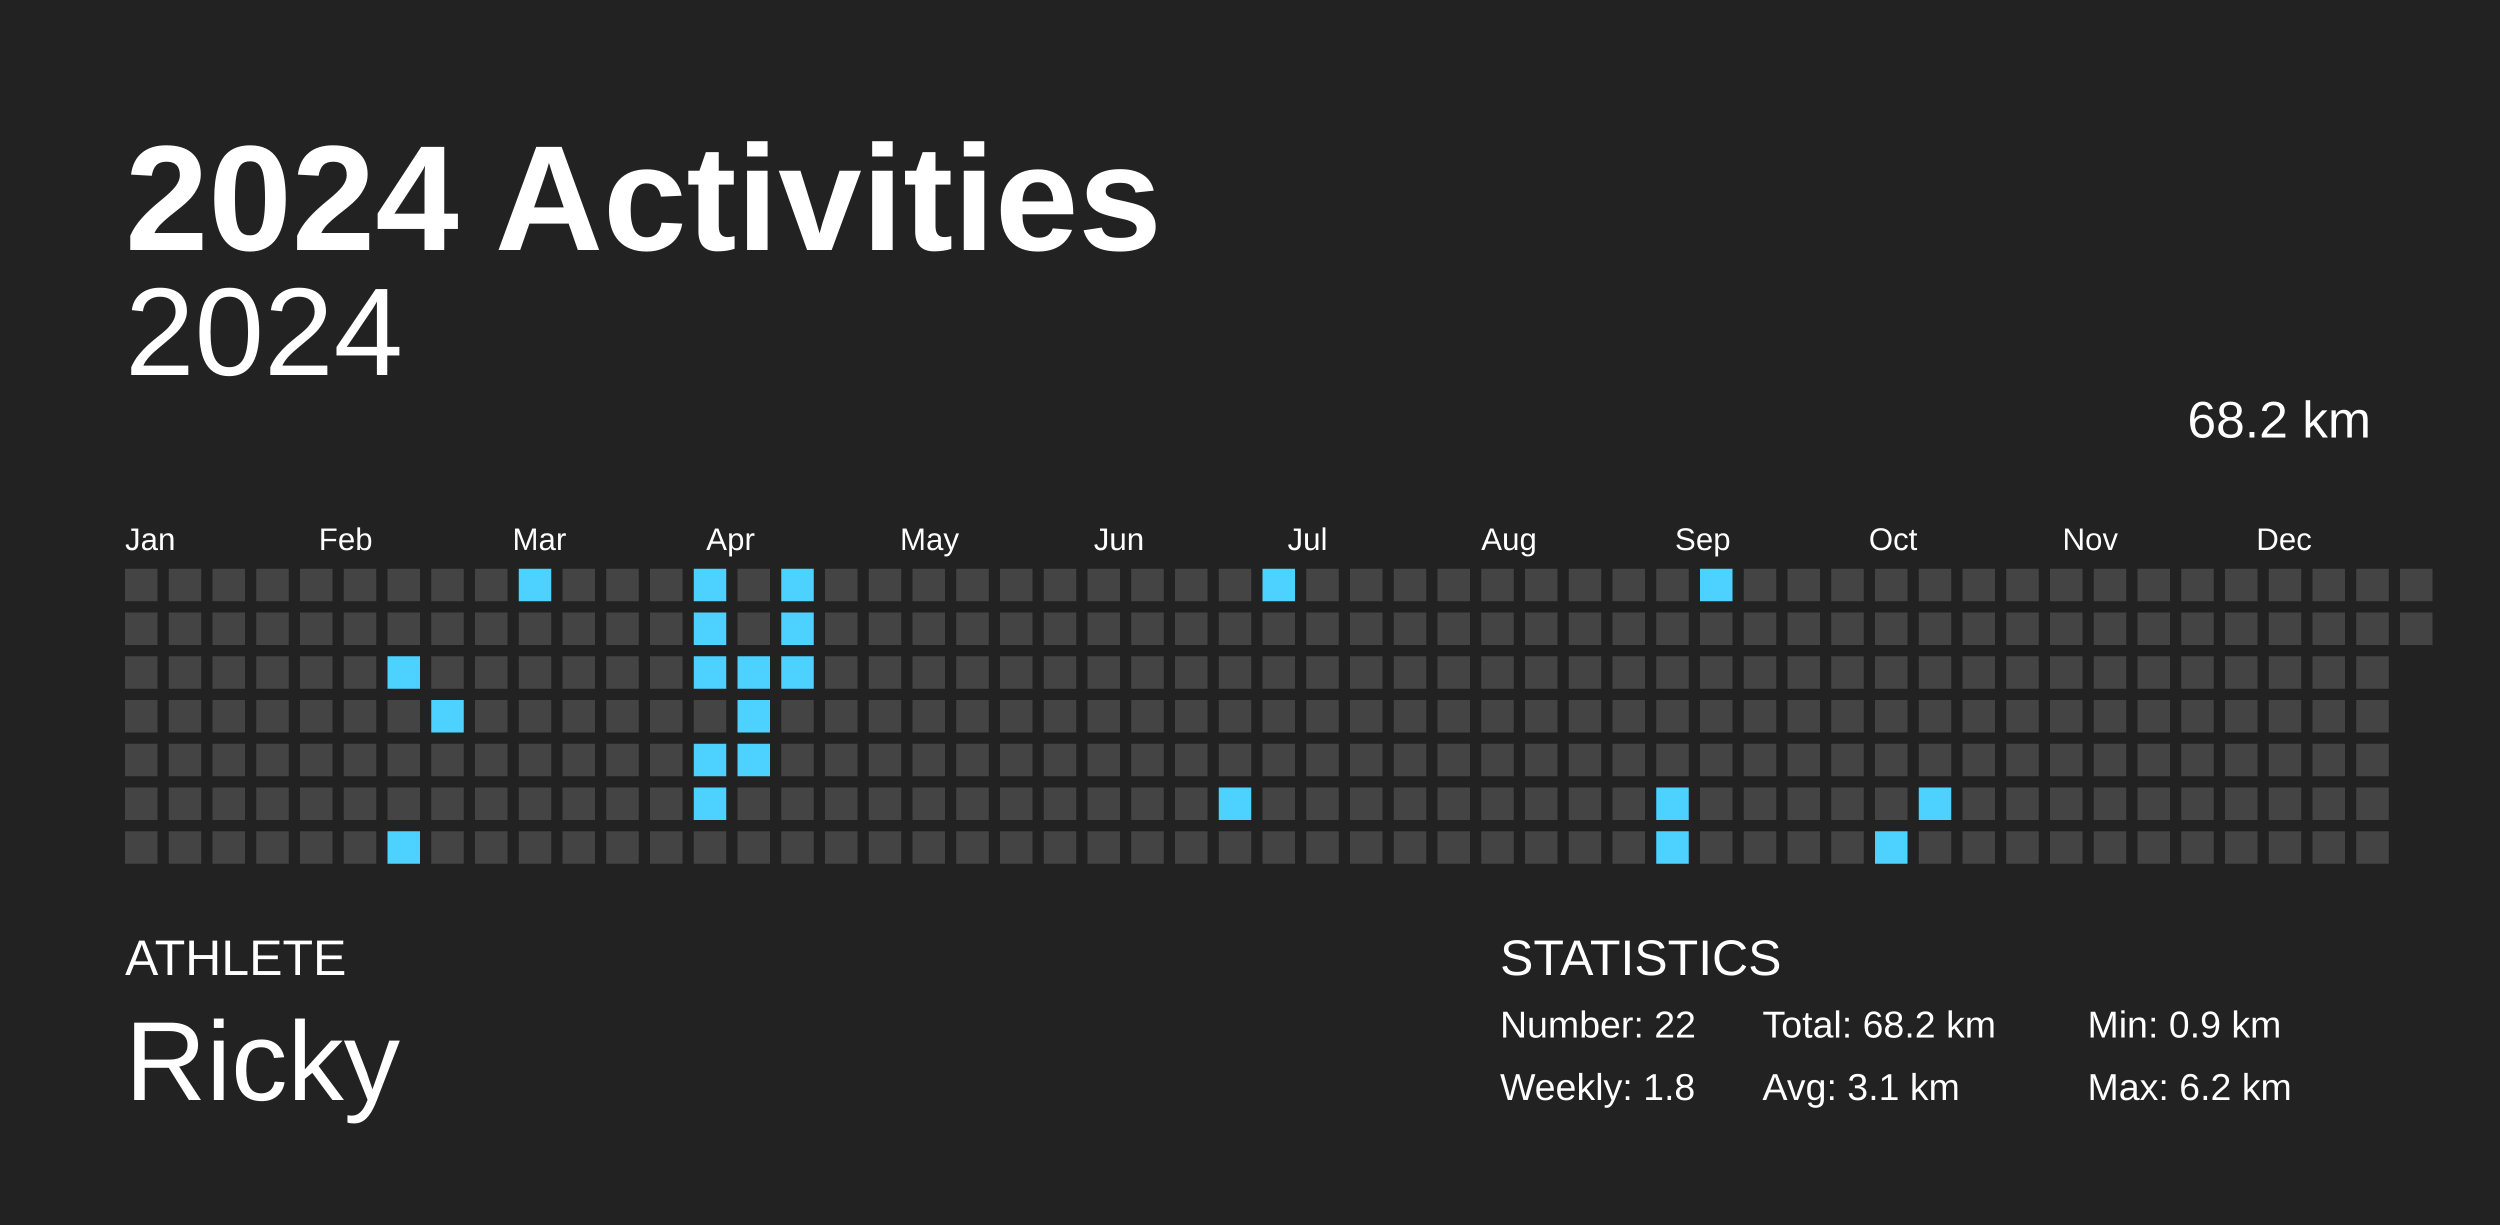
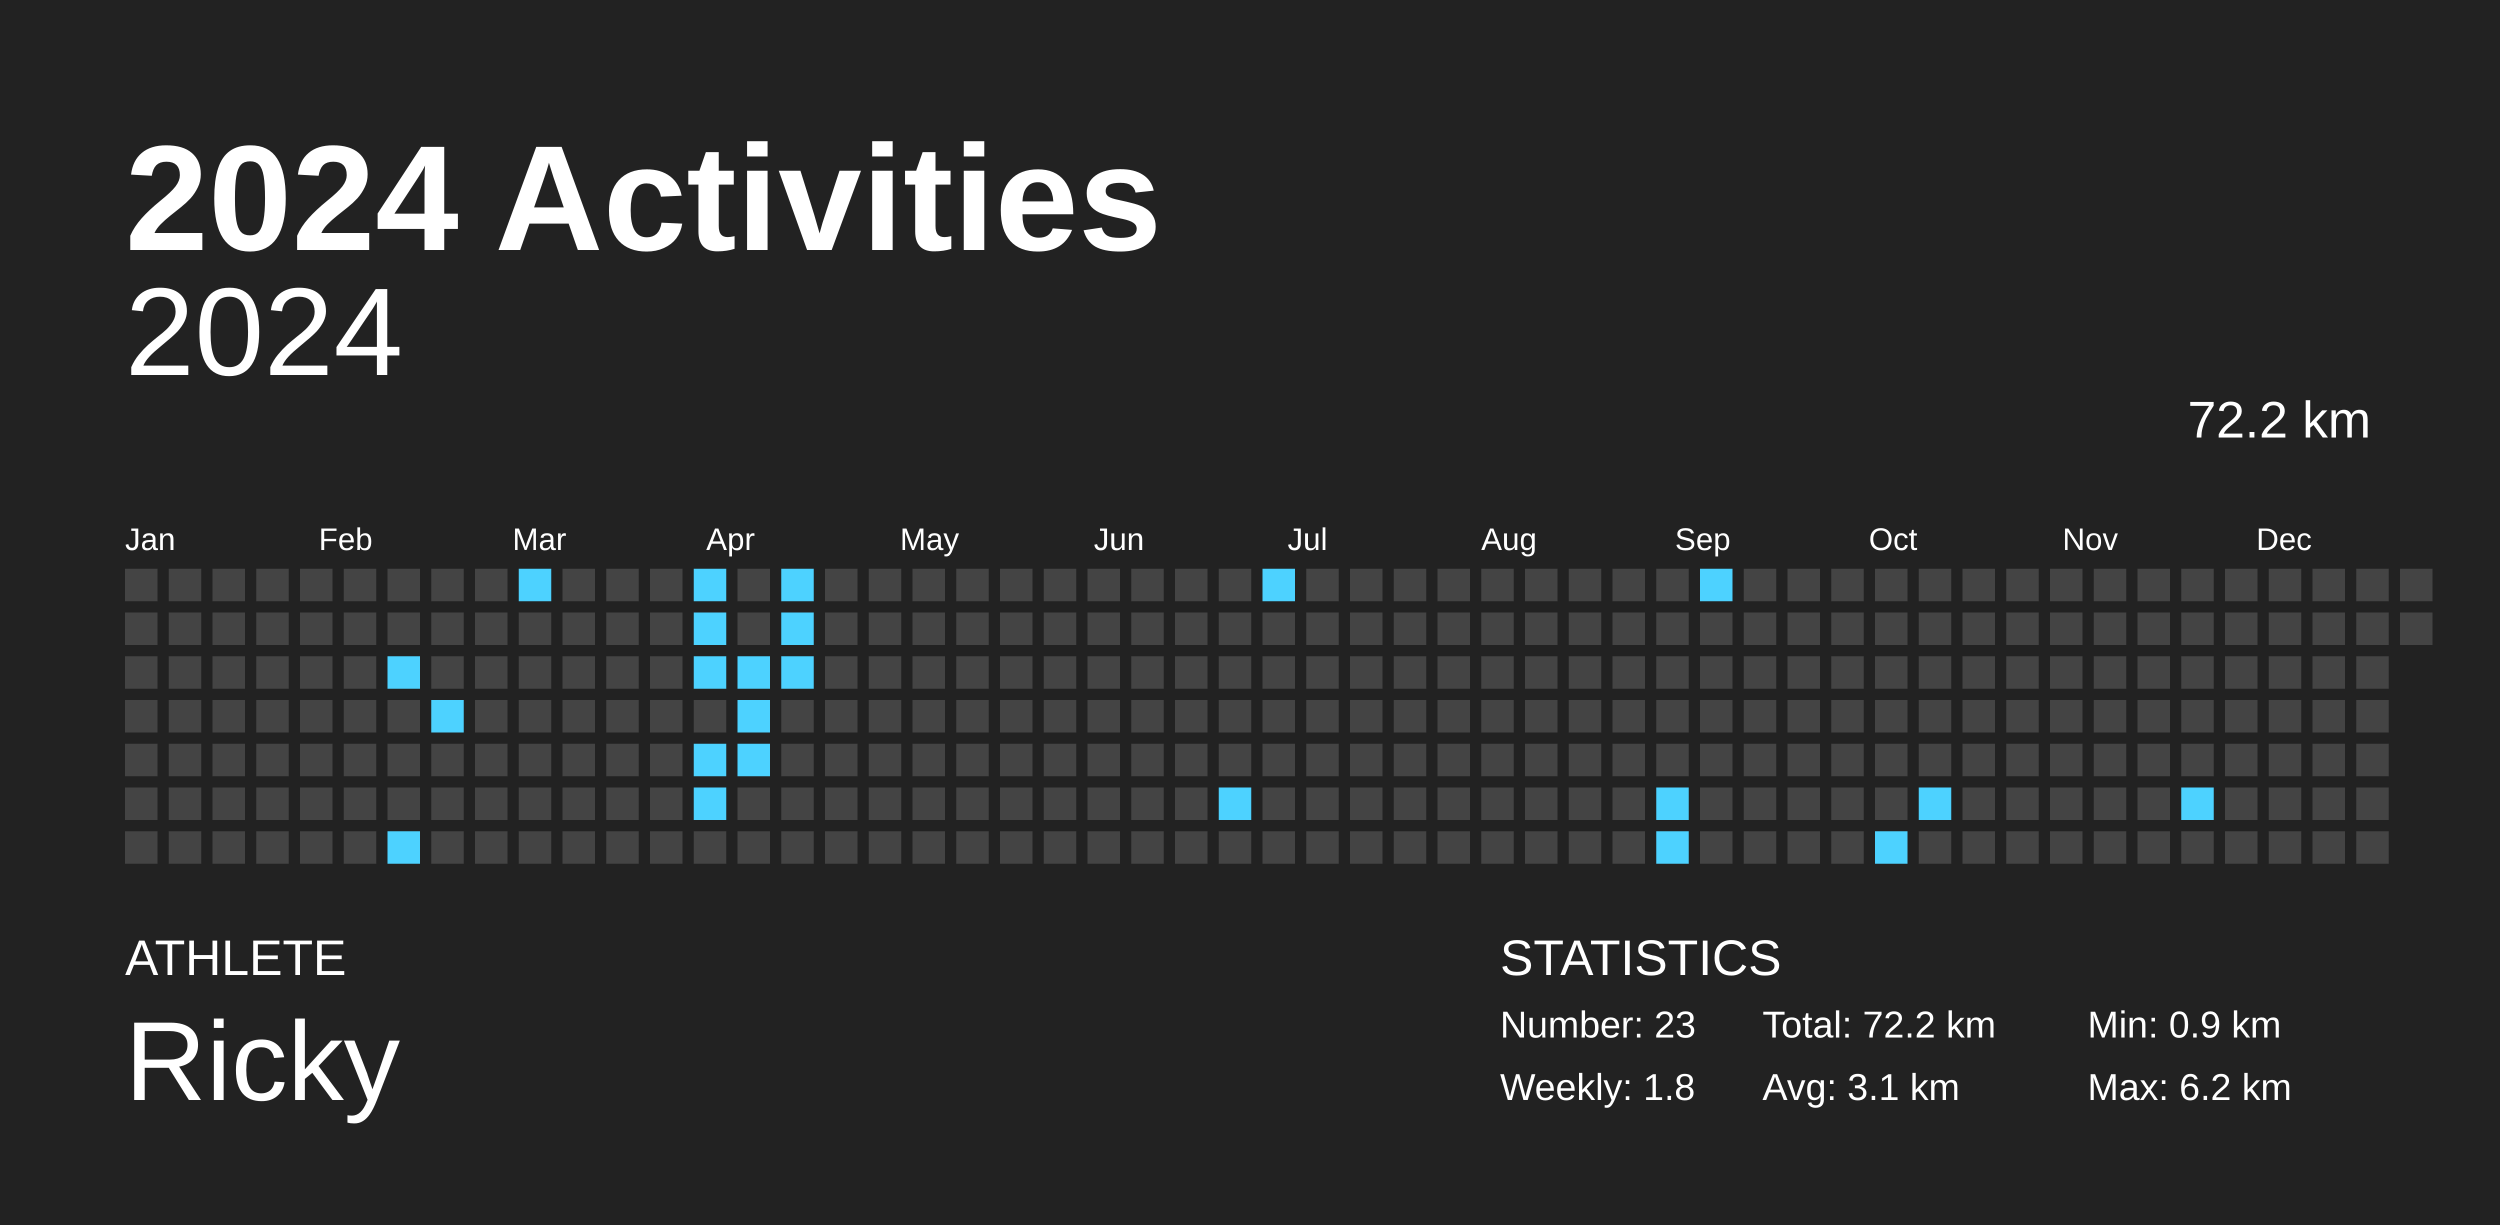
<svg xmlns="http://www.w3.org/2000/svg" baseProfile="full" height="98mm" version="1.1" viewBox="0,0,200,98" width="200mm">
  <defs />
  <rect fill="#222222" height="98" width="200" x="0" y="0" />
  <text fill="#FFFFFF" style="font-size:12px; font-family:Arial; font-weight:bold;" x="10" y="20">2024 Activities</text>
  <text fill="#FFFFFF" style="font-size:4px; font-family:Arial" x="10" y="78">ATHLETE</text>
  <text fill="#FFFFFF" style="font-size:9px; font-family:Arial" x="10" y="88">Ricky</text>
  <text fill="#FFFFFF" style="font-size:4px; font-family:Arial" x="120" y="78">STATISTICS</text>
-   <text fill="#FFFFFF" style="font-size:3px; font-family:Arial" x="120" y="83">Number: 22</text>
+   <text fill="#FFFFFF" style="font-size:3px; font-family:Arial" x="120" y="83">Number: 23</text>
  <text fill="#FFFFFF" style="font-size:3px; font-family:Arial" x="120" y="88">Weekly: 1.8</text>
-   <text fill="#FFFFFF" style="font-size:3px; font-family:Arial" x="141" y="83">Total: 68.2 km</text>
+   <text fill="#FFFFFF" style="font-size:3px; font-family:Arial" x="141" y="83">Total: 72.2 km</text>
  <text fill="#FFFFFF" style="font-size:3px; font-family:Arial" x="141" y="88">Avg: 3.1 km</text>
  <text fill="#FFFFFF" style="font-size:3px; font-family:Arial" x="167" y="83">Min: 0.9 km</text>
  <text fill="#FFFFFF" style="font-size:3px; font-family:Arial" x="167" y="88">Max: 6.2 km</text>
  <text alignment-baseline="hanging" fill="#FFFFFF" style="font-size:10.0px; font-family:Arial;" x="10" y="30">2024</text>
-   <text alignment-baseline="hanging" fill="#FFFFFF" style="font-size:4.125px; font-family:Arial;" x="175" y="35">68.2 km</text>
+   <text alignment-baseline="hanging" fill="#FFFFFF" style="font-size:4.125px; font-family:Arial;" x="175" y="35">72.2 km</text>
  <text fill="#FFFFFF" style="font-size:2.5px; font-family:Arial" x="10.0" y="44">Jan</text>
  <text fill="#FFFFFF" style="font-size:2.5px; font-family:Arial" x="25.5" y="44">Feb</text>
  <text fill="#FFFFFF" style="font-size:2.5px; font-family:Arial" x="41.0" y="44">Mar</text>
  <text fill="#FFFFFF" style="font-size:2.5px; font-family:Arial" x="56.5" y="44">Apr</text>
  <text fill="#FFFFFF" style="font-size:2.5px; font-family:Arial" x="72.0" y="44">May</text>
  <text fill="#FFFFFF" style="font-size:2.5px; font-family:Arial" x="87.5" y="44">Jun</text>
  <text fill="#FFFFFF" style="font-size:2.5px; font-family:Arial" x="103.0" y="44">Jul</text>
  <text fill="#FFFFFF" style="font-size:2.5px; font-family:Arial" x="118.5" y="44">Aug</text>
  <text fill="#FFFFFF" style="font-size:2.5px; font-family:Arial" x="134.0" y="44">Sep</text>
  <text fill="#FFFFFF" style="font-size:2.5px; font-family:Arial" x="149.5" y="44">Oct</text>
  <text fill="#FFFFFF" style="font-size:2.5px; font-family:Arial" x="165.0" y="44">Nov</text>
  <text fill="#FFFFFF" style="font-size:2.5px; font-family:Arial" x="180.5" y="44">Dec</text>
  <rect fill="#444444" height="2.6" width="2.6" x="10.0" y="45.5" />
  <rect fill="#444444" height="2.6" width="2.6" x="10.0" y="49.0" />
  <rect fill="#444444" height="2.6" width="2.6" x="10.0" y="52.5" />
  <rect fill="#444444" height="2.6" width="2.6" x="10.0" y="56.0" />
  <rect fill="#444444" height="2.6" width="2.6" x="10.0" y="59.5" />
  <rect fill="#444444" height="2.6" width="2.6" x="10.0" y="63.0" />
  <rect fill="#444444" height="2.6" width="2.6" x="10.0" y="66.5" />
  <rect fill="#444444" height="2.6" width="2.6" x="13.5" y="45.5" />
  <rect fill="#444444" height="2.6" width="2.6" x="13.5" y="49.0" />
  <rect fill="#444444" height="2.6" width="2.6" x="13.5" y="52.5" />
  <rect fill="#444444" height="2.6" width="2.6" x="13.5" y="56.0" />
  <rect fill="#444444" height="2.6" width="2.6" x="13.5" y="59.5" />
  <rect fill="#444444" height="2.6" width="2.6" x="13.5" y="63.0" />
  <rect fill="#444444" height="2.6" width="2.6" x="13.5" y="66.5" />
  <rect fill="#444444" height="2.6" width="2.6" x="17.0" y="45.5" />
  <rect fill="#444444" height="2.6" width="2.6" x="17.0" y="49.0" />
  <rect fill="#444444" height="2.6" width="2.6" x="17.0" y="52.5" />
  <rect fill="#444444" height="2.6" width="2.6" x="17.0" y="56.0" />
  <rect fill="#444444" height="2.6" width="2.6" x="17.0" y="59.5" />
  <rect fill="#444444" height="2.6" width="2.6" x="17.0" y="63.0" />
  <rect fill="#444444" height="2.6" width="2.6" x="17.0" y="66.5" />
  <rect fill="#444444" height="2.6" width="2.6" x="20.5" y="45.5" />
  <rect fill="#444444" height="2.6" width="2.6" x="20.5" y="49.0" />
  <rect fill="#444444" height="2.6" width="2.6" x="20.5" y="52.5" />
  <rect fill="#444444" height="2.6" width="2.6" x="20.5" y="56.0" />
  <rect fill="#444444" height="2.6" width="2.6" x="20.5" y="59.5" />
  <rect fill="#444444" height="2.6" width="2.6" x="20.5" y="63.0" />
  <rect fill="#444444" height="2.6" width="2.6" x="20.5" y="66.5" />
  <rect fill="#444444" height="2.6" width="2.6" x="24.0" y="45.5" />
  <rect fill="#444444" height="2.6" width="2.6" x="24.0" y="49.0" />
  <rect fill="#444444" height="2.6" width="2.6" x="24.0" y="52.5" />
  <rect fill="#444444" height="2.6" width="2.6" x="24.0" y="56.0" />
  <rect fill="#444444" height="2.6" width="2.6" x="24.0" y="59.5" />
  <rect fill="#444444" height="2.6" width="2.6" x="24.0" y="63.0" />
  <rect fill="#444444" height="2.6" width="2.6" x="24.0" y="66.5" />
  <rect fill="#444444" height="2.6" width="2.6" x="27.5" y="45.5" />
  <rect fill="#444444" height="2.6" width="2.6" x="27.5" y="49.0" />
  <rect fill="#444444" height="2.6" width="2.6" x="27.5" y="52.5" />
  <rect fill="#444444" height="2.6" width="2.6" x="27.5" y="56.0" />
  <rect fill="#444444" height="2.6" width="2.6" x="27.5" y="59.5" />
  <rect fill="#444444" height="2.6" width="2.6" x="27.5" y="63.0" />
  <rect fill="#444444" height="2.6" width="2.6" x="27.5" y="66.5" />
  <rect fill="#444444" height="2.6" width="2.6" x="31.0" y="45.5" />
  <rect fill="#444444" height="2.6" width="2.6" x="31.0" y="49.0" />
  <rect fill="#4dd2ff" height="2.6" width="2.6" x="31.0" y="52.5" />
  <rect fill="#444444" height="2.6" width="2.6" x="31.0" y="56.0" />
  <rect fill="#444444" height="2.6" width="2.6" x="31.0" y="59.5" />
  <rect fill="#444444" height="2.6" width="2.6" x="31.0" y="63.0" />
  <rect fill="#4dd2ff" height="2.6" width="2.6" x="31.0" y="66.5" />
  <rect fill="#444444" height="2.6" width="2.6" x="34.5" y="45.5" />
  <rect fill="#444444" height="2.6" width="2.6" x="34.5" y="49.0" />
  <rect fill="#444444" height="2.6" width="2.6" x="34.5" y="52.5" />
  <rect fill="#4dd2ff" height="2.6" width="2.6" x="34.5" y="56.0" />
  <rect fill="#444444" height="2.6" width="2.6" x="34.5" y="59.5" />
  <rect fill="#444444" height="2.6" width="2.6" x="34.5" y="63.0" />
  <rect fill="#444444" height="2.6" width="2.6" x="34.5" y="66.5" />
  <rect fill="#444444" height="2.6" width="2.6" x="38.0" y="45.5" />
  <rect fill="#444444" height="2.6" width="2.6" x="38.0" y="49.0" />
  <rect fill="#444444" height="2.6" width="2.6" x="38.0" y="52.5" />
  <rect fill="#444444" height="2.6" width="2.6" x="38.0" y="56.0" />
  <rect fill="#444444" height="2.6" width="2.6" x="38.0" y="59.5" />
  <rect fill="#444444" height="2.6" width="2.6" x="38.0" y="63.0" />
  <rect fill="#444444" height="2.6" width="2.6" x="38.0" y="66.5" />
  <rect fill="#4dd2ff" height="2.6" width="2.6" x="41.5" y="45.5" />
  <rect fill="#444444" height="2.6" width="2.6" x="41.5" y="49.0" />
  <rect fill="#444444" height="2.6" width="2.6" x="41.5" y="52.5" />
  <rect fill="#444444" height="2.6" width="2.6" x="41.5" y="56.0" />
  <rect fill="#444444" height="2.6" width="2.6" x="41.5" y="59.5" />
  <rect fill="#444444" height="2.6" width="2.6" x="41.5" y="63.0" />
  <rect fill="#444444" height="2.6" width="2.6" x="41.5" y="66.5" />
  <rect fill="#444444" height="2.6" width="2.6" x="45.0" y="45.5" />
  <rect fill="#444444" height="2.6" width="2.6" x="45.0" y="49.0" />
  <rect fill="#444444" height="2.6" width="2.6" x="45.0" y="52.5" />
  <rect fill="#444444" height="2.6" width="2.6" x="45.0" y="56.0" />
  <rect fill="#444444" height="2.6" width="2.6" x="45.0" y="59.5" />
  <rect fill="#444444" height="2.6" width="2.6" x="45.0" y="63.0" />
  <rect fill="#444444" height="2.6" width="2.6" x="45.0" y="66.5" />
  <rect fill="#444444" height="2.6" width="2.6" x="48.5" y="45.5" />
  <rect fill="#444444" height="2.6" width="2.6" x="48.5" y="49.0" />
  <rect fill="#444444" height="2.6" width="2.6" x="48.5" y="52.5" />
  <rect fill="#444444" height="2.6" width="2.6" x="48.5" y="56.0" />
  <rect fill="#444444" height="2.6" width="2.6" x="48.5" y="59.5" />
  <rect fill="#444444" height="2.6" width="2.6" x="48.5" y="63.0" />
  <rect fill="#444444" height="2.6" width="2.6" x="48.5" y="66.5" />
  <rect fill="#444444" height="2.6" width="2.6" x="52.0" y="45.5" />
  <rect fill="#444444" height="2.6" width="2.6" x="52.0" y="49.0" />
  <rect fill="#444444" height="2.6" width="2.6" x="52.0" y="52.5" />
  <rect fill="#444444" height="2.6" width="2.6" x="52.0" y="56.0" />
  <rect fill="#444444" height="2.6" width="2.6" x="52.0" y="59.5" />
  <rect fill="#444444" height="2.6" width="2.6" x="52.0" y="63.0" />
  <rect fill="#444444" height="2.6" width="2.6" x="52.0" y="66.5" />
  <rect fill="#4dd2ff" height="2.6" width="2.6" x="55.5" y="45.5" />
  <rect fill="#4dd2ff" height="2.6" width="2.6" x="55.5" y="49.0" />
  <rect fill="#4dd2ff" height="2.6" width="2.6" x="55.5" y="52.5" />
  <rect fill="#444444" height="2.6" width="2.6" x="55.5" y="56.0" />
  <rect fill="#4dd2ff" height="2.6" width="2.6" x="55.5" y="59.5" />
  <rect fill="#4dd2ff" height="2.6" width="2.6" x="55.5" y="63.0" />
  <rect fill="#444444" height="2.6" width="2.6" x="55.5" y="66.5" />
  <rect fill="#444444" height="2.6" width="2.6" x="59.0" y="45.5" />
  <rect fill="#444444" height="2.6" width="2.6" x="59.0" y="49.0" />
  <rect fill="#4dd2ff" height="2.6" width="2.6" x="59.0" y="52.5" />
  <rect fill="#4dd2ff" height="2.6" width="2.6" x="59.0" y="56.0" />
  <rect fill="#4dd2ff" height="2.6" width="2.6" x="59.0" y="59.5" />
  <rect fill="#444444" height="2.6" width="2.6" x="59.0" y="63.0" />
  <rect fill="#444444" height="2.6" width="2.6" x="59.0" y="66.5" />
  <rect fill="#4dd2ff" height="2.6" width="2.6" x="62.5" y="45.5" />
  <rect fill="#4dd2ff" height="2.6" width="2.6" x="62.5" y="49.0" />
  <rect fill="#4dd2ff" height="2.6" width="2.6" x="62.5" y="52.5" />
  <rect fill="#444444" height="2.6" width="2.6" x="62.5" y="56.0" />
  <rect fill="#444444" height="2.6" width="2.6" x="62.5" y="59.5" />
  <rect fill="#444444" height="2.6" width="2.6" x="62.5" y="63.0" />
  <rect fill="#444444" height="2.6" width="2.6" x="62.5" y="66.5" />
  <rect fill="#444444" height="2.6" width="2.6" x="66.0" y="45.5" />
  <rect fill="#444444" height="2.6" width="2.6" x="66.0" y="49.0" />
  <rect fill="#444444" height="2.6" width="2.6" x="66.0" y="52.5" />
  <rect fill="#444444" height="2.6" width="2.6" x="66.0" y="56.0" />
  <rect fill="#444444" height="2.6" width="2.6" x="66.0" y="59.5" />
  <rect fill="#444444" height="2.6" width="2.6" x="66.0" y="63.0" />
  <rect fill="#444444" height="2.6" width="2.6" x="66.0" y="66.5" />
  <rect fill="#444444" height="2.6" width="2.6" x="69.5" y="45.5" />
  <rect fill="#444444" height="2.6" width="2.6" x="69.5" y="49.0" />
  <rect fill="#444444" height="2.6" width="2.6" x="69.5" y="52.5" />
  <rect fill="#444444" height="2.6" width="2.6" x="69.5" y="56.0" />
  <rect fill="#444444" height="2.6" width="2.6" x="69.5" y="59.5" />
  <rect fill="#444444" height="2.6" width="2.6" x="69.5" y="63.0" />
  <rect fill="#444444" height="2.6" width="2.6" x="69.5" y="66.5" />
  <rect fill="#444444" height="2.6" width="2.6" x="73.0" y="45.5" />
  <rect fill="#444444" height="2.6" width="2.6" x="73.0" y="49.0" />
  <rect fill="#444444" height="2.6" width="2.6" x="73.0" y="52.5" />
  <rect fill="#444444" height="2.6" width="2.6" x="73.0" y="56.0" />
  <rect fill="#444444" height="2.6" width="2.6" x="73.0" y="59.5" />
  <rect fill="#444444" height="2.6" width="2.6" x="73.0" y="63.0" />
  <rect fill="#444444" height="2.6" width="2.6" x="73.0" y="66.5" />
  <rect fill="#444444" height="2.6" width="2.6" x="76.5" y="45.5" />
  <rect fill="#444444" height="2.6" width="2.6" x="76.5" y="49.0" />
  <rect fill="#444444" height="2.6" width="2.6" x="76.5" y="52.5" />
  <rect fill="#444444" height="2.6" width="2.6" x="76.5" y="56.0" />
  <rect fill="#444444" height="2.6" width="2.6" x="76.5" y="59.5" />
  <rect fill="#444444" height="2.6" width="2.6" x="76.5" y="63.0" />
  <rect fill="#444444" height="2.6" width="2.6" x="76.5" y="66.5" />
  <rect fill="#444444" height="2.6" width="2.6" x="80.0" y="45.5" />
  <rect fill="#444444" height="2.6" width="2.6" x="80.0" y="49.0" />
  <rect fill="#444444" height="2.6" width="2.6" x="80.0" y="52.5" />
  <rect fill="#444444" height="2.6" width="2.6" x="80.0" y="56.0" />
  <rect fill="#444444" height="2.6" width="2.6" x="80.0" y="59.5" />
  <rect fill="#444444" height="2.6" width="2.6" x="80.0" y="63.0" />
  <rect fill="#444444" height="2.6" width="2.6" x="80.0" y="66.5" />
  <rect fill="#444444" height="2.6" width="2.6" x="83.5" y="45.5" />
  <rect fill="#444444" height="2.6" width="2.6" x="83.5" y="49.0" />
  <rect fill="#444444" height="2.6" width="2.6" x="83.5" y="52.5" />
  <rect fill="#444444" height="2.6" width="2.6" x="83.5" y="56.0" />
  <rect fill="#444444" height="2.6" width="2.6" x="83.5" y="59.5" />
  <rect fill="#444444" height="2.6" width="2.6" x="83.5" y="63.0" />
  <rect fill="#444444" height="2.6" width="2.6" x="83.5" y="66.5" />
  <rect fill="#444444" height="2.6" width="2.6" x="87.0" y="45.5" />
  <rect fill="#444444" height="2.6" width="2.6" x="87.0" y="49.0" />
  <rect fill="#444444" height="2.6" width="2.6" x="87.0" y="52.5" />
  <rect fill="#444444" height="2.6" width="2.6" x="87.0" y="56.0" />
  <rect fill="#444444" height="2.6" width="2.6" x="87.0" y="59.5" />
  <rect fill="#444444" height="2.6" width="2.6" x="87.0" y="63.0" />
  <rect fill="#444444" height="2.6" width="2.6" x="87.0" y="66.5" />
  <rect fill="#444444" height="2.6" width="2.6" x="90.5" y="45.5" />
  <rect fill="#444444" height="2.6" width="2.6" x="90.5" y="49.0" />
  <rect fill="#444444" height="2.6" width="2.6" x="90.5" y="52.5" />
  <rect fill="#444444" height="2.6" width="2.6" x="90.5" y="56.0" />
  <rect fill="#444444" height="2.6" width="2.6" x="90.5" y="59.5" />
  <rect fill="#444444" height="2.6" width="2.6" x="90.5" y="63.0" />
  <rect fill="#444444" height="2.6" width="2.6" x="90.5" y="66.5" />
  <rect fill="#444444" height="2.6" width="2.6" x="94.0" y="45.5" />
  <rect fill="#444444" height="2.6" width="2.6" x="94.0" y="49.0" />
  <rect fill="#444444" height="2.6" width="2.6" x="94.0" y="52.5" />
  <rect fill="#444444" height="2.6" width="2.6" x="94.0" y="56.0" />
  <rect fill="#444444" height="2.6" width="2.6" x="94.0" y="59.5" />
  <rect fill="#444444" height="2.6" width="2.6" x="94.0" y="63.0" />
  <rect fill="#444444" height="2.6" width="2.6" x="94.0" y="66.5" />
  <rect fill="#444444" height="2.6" width="2.6" x="97.5" y="45.5" />
  <rect fill="#444444" height="2.6" width="2.6" x="97.5" y="49.0" />
  <rect fill="#444444" height="2.6" width="2.6" x="97.5" y="52.5" />
  <rect fill="#444444" height="2.6" width="2.6" x="97.5" y="56.0" />
  <rect fill="#444444" height="2.6" width="2.6" x="97.5" y="59.5" />
  <rect fill="#4dd2ff" height="2.6" width="2.6" x="97.5" y="63.0" />
  <rect fill="#444444" height="2.6" width="2.6" x="97.5" y="66.5" />
  <rect fill="#4dd2ff" height="2.6" width="2.6" x="101.0" y="45.5" />
  <rect fill="#444444" height="2.6" width="2.6" x="101.0" y="49.0" />
  <rect fill="#444444" height="2.6" width="2.6" x="101.0" y="52.5" />
  <rect fill="#444444" height="2.6" width="2.6" x="101.0" y="56.0" />
  <rect fill="#444444" height="2.6" width="2.6" x="101.0" y="59.5" />
  <rect fill="#444444" height="2.6" width="2.6" x="101.0" y="63.0" />
  <rect fill="#444444" height="2.6" width="2.6" x="101.0" y="66.5" />
  <rect fill="#444444" height="2.6" width="2.6" x="104.5" y="45.5" />
  <rect fill="#444444" height="2.6" width="2.6" x="104.5" y="49.0" />
  <rect fill="#444444" height="2.6" width="2.6" x="104.5" y="52.5" />
  <rect fill="#444444" height="2.6" width="2.6" x="104.5" y="56.0" />
  <rect fill="#444444" height="2.6" width="2.6" x="104.5" y="59.5" />
  <rect fill="#444444" height="2.6" width="2.6" x="104.5" y="63.0" />
  <rect fill="#444444" height="2.6" width="2.6" x="104.5" y="66.5" />
  <rect fill="#444444" height="2.6" width="2.6" x="108.0" y="45.5" />
  <rect fill="#444444" height="2.6" width="2.6" x="108.0" y="49.0" />
  <rect fill="#444444" height="2.6" width="2.6" x="108.0" y="52.5" />
  <rect fill="#444444" height="2.6" width="2.6" x="108.0" y="56.0" />
  <rect fill="#444444" height="2.6" width="2.6" x="108.0" y="59.5" />
  <rect fill="#444444" height="2.6" width="2.6" x="108.0" y="63.0" />
  <rect fill="#444444" height="2.6" width="2.6" x="108.0" y="66.5" />
  <rect fill="#444444" height="2.6" width="2.6" x="111.5" y="45.5" />
  <rect fill="#444444" height="2.6" width="2.6" x="111.5" y="49.0" />
  <rect fill="#444444" height="2.6" width="2.6" x="111.5" y="52.5" />
  <rect fill="#444444" height="2.6" width="2.6" x="111.5" y="56.0" />
  <rect fill="#444444" height="2.6" width="2.6" x="111.5" y="59.5" />
  <rect fill="#444444" height="2.6" width="2.6" x="111.5" y="63.0" />
  <rect fill="#444444" height="2.6" width="2.6" x="111.5" y="66.5" />
  <rect fill="#444444" height="2.6" width="2.6" x="115.0" y="45.5" />
  <rect fill="#444444" height="2.6" width="2.6" x="115.0" y="49.0" />
  <rect fill="#444444" height="2.6" width="2.6" x="115.0" y="52.5" />
  <rect fill="#444444" height="2.6" width="2.6" x="115.0" y="56.0" />
  <rect fill="#444444" height="2.6" width="2.6" x="115.0" y="59.5" />
  <rect fill="#444444" height="2.6" width="2.6" x="115.0" y="63.0" />
  <rect fill="#444444" height="2.6" width="2.6" x="115.0" y="66.5" />
  <rect fill="#444444" height="2.6" width="2.6" x="118.5" y="45.5" />
  <rect fill="#444444" height="2.6" width="2.6" x="118.5" y="49.0" />
  <rect fill="#444444" height="2.6" width="2.6" x="118.5" y="52.5" />
  <rect fill="#444444" height="2.6" width="2.6" x="118.5" y="56.0" />
  <rect fill="#444444" height="2.6" width="2.6" x="118.5" y="59.5" />
  <rect fill="#444444" height="2.6" width="2.6" x="118.5" y="63.0" />
  <rect fill="#444444" height="2.6" width="2.6" x="118.5" y="66.5" />
  <rect fill="#444444" height="2.6" width="2.6" x="122.0" y="45.5" />
  <rect fill="#444444" height="2.6" width="2.6" x="122.0" y="49.0" />
  <rect fill="#444444" height="2.6" width="2.6" x="122.0" y="52.5" />
  <rect fill="#444444" height="2.6" width="2.6" x="122.0" y="56.0" />
  <rect fill="#444444" height="2.6" width="2.6" x="122.0" y="59.5" />
  <rect fill="#444444" height="2.6" width="2.6" x="122.0" y="63.0" />
  <rect fill="#444444" height="2.6" width="2.6" x="122.0" y="66.5" />
  <rect fill="#444444" height="2.6" width="2.6" x="125.5" y="45.5" />
  <rect fill="#444444" height="2.6" width="2.6" x="125.5" y="49.0" />
  <rect fill="#444444" height="2.6" width="2.6" x="125.5" y="52.5" />
  <rect fill="#444444" height="2.6" width="2.6" x="125.5" y="56.0" />
  <rect fill="#444444" height="2.6" width="2.6" x="125.5" y="59.5" />
  <rect fill="#444444" height="2.6" width="2.6" x="125.5" y="63.0" />
  <rect fill="#444444" height="2.6" width="2.6" x="125.5" y="66.5" />
  <rect fill="#444444" height="2.6" width="2.6" x="129.0" y="45.5" />
  <rect fill="#444444" height="2.6" width="2.6" x="129.0" y="49.0" />
  <rect fill="#444444" height="2.6" width="2.6" x="129.0" y="52.5" />
  <rect fill="#444444" height="2.6" width="2.6" x="129.0" y="56.0" />
  <rect fill="#444444" height="2.6" width="2.6" x="129.0" y="59.5" />
  <rect fill="#444444" height="2.6" width="2.6" x="129.0" y="63.0" />
  <rect fill="#444444" height="2.6" width="2.6" x="129.0" y="66.5" />
  <rect fill="#444444" height="2.6" width="2.6" x="132.5" y="45.5" />
  <rect fill="#444444" height="2.6" width="2.6" x="132.5" y="49.0" />
  <rect fill="#444444" height="2.6" width="2.6" x="132.5" y="52.5" />
  <rect fill="#444444" height="2.6" width="2.6" x="132.5" y="56.0" />
  <rect fill="#444444" height="2.6" width="2.6" x="132.5" y="59.5" />
  <rect fill="#4dd2ff" height="2.6" width="2.6" x="132.5" y="63.0" />
  <rect fill="#4dd2ff" height="2.6" width="2.6" x="132.5" y="66.5" />
  <rect fill="#4dd2ff" height="2.6" width="2.6" x="136.0" y="45.5" />
  <rect fill="#444444" height="2.6" width="2.6" x="136.0" y="49.0" />
  <rect fill="#444444" height="2.6" width="2.6" x="136.0" y="52.5" />
  <rect fill="#444444" height="2.6" width="2.6" x="136.0" y="56.0" />
  <rect fill="#444444" height="2.6" width="2.6" x="136.0" y="59.5" />
  <rect fill="#444444" height="2.6" width="2.6" x="136.0" y="63.0" />
  <rect fill="#444444" height="2.6" width="2.6" x="136.0" y="66.5" />
  <rect fill="#444444" height="2.6" width="2.6" x="139.5" y="45.5" />
  <rect fill="#444444" height="2.6" width="2.6" x="139.5" y="49.0" />
  <rect fill="#444444" height="2.6" width="2.6" x="139.5" y="52.5" />
  <rect fill="#444444" height="2.6" width="2.6" x="139.5" y="56.0" />
  <rect fill="#444444" height="2.6" width="2.6" x="139.5" y="59.5" />
  <rect fill="#444444" height="2.6" width="2.6" x="139.5" y="63.0" />
  <rect fill="#444444" height="2.6" width="2.6" x="139.5" y="66.5" />
  <rect fill="#444444" height="2.6" width="2.6" x="143.0" y="45.5" />
  <rect fill="#444444" height="2.6" width="2.6" x="143.0" y="49.0" />
  <rect fill="#444444" height="2.6" width="2.6" x="143.0" y="52.5" />
  <rect fill="#444444" height="2.6" width="2.6" x="143.0" y="56.0" />
  <rect fill="#444444" height="2.6" width="2.6" x="143.0" y="59.5" />
  <rect fill="#444444" height="2.6" width="2.6" x="143.0" y="63.0" />
  <rect fill="#444444" height="2.6" width="2.6" x="143.0" y="66.5" />
  <rect fill="#444444" height="2.6" width="2.6" x="146.5" y="45.5" />
  <rect fill="#444444" height="2.6" width="2.6" x="146.5" y="49.0" />
  <rect fill="#444444" height="2.6" width="2.6" x="146.5" y="52.5" />
  <rect fill="#444444" height="2.6" width="2.6" x="146.5" y="56.0" />
  <rect fill="#444444" height="2.6" width="2.6" x="146.5" y="59.5" />
  <rect fill="#444444" height="2.6" width="2.6" x="146.5" y="63.0" />
  <rect fill="#444444" height="2.6" width="2.6" x="146.5" y="66.5" />
  <rect fill="#444444" height="2.6" width="2.6" x="150.0" y="45.5" />
  <rect fill="#444444" height="2.6" width="2.6" x="150.0" y="49.0" />
  <rect fill="#444444" height="2.6" width="2.6" x="150.0" y="52.5" />
  <rect fill="#444444" height="2.6" width="2.6" x="150.0" y="56.0" />
  <rect fill="#444444" height="2.6" width="2.6" x="150.0" y="59.5" />
  <rect fill="#444444" height="2.6" width="2.6" x="150.0" y="63.0" />
  <rect fill="#4dd2ff" height="2.6" width="2.6" x="150.0" y="66.5" />
  <rect fill="#444444" height="2.6" width="2.6" x="153.5" y="45.5" />
  <rect fill="#444444" height="2.6" width="2.6" x="153.5" y="49.0" />
  <rect fill="#444444" height="2.6" width="2.6" x="153.5" y="52.5" />
  <rect fill="#444444" height="2.6" width="2.6" x="153.5" y="56.0" />
  <rect fill="#444444" height="2.6" width="2.6" x="153.5" y="59.5" />
  <rect fill="#4dd2ff" height="2.6" width="2.6" x="153.5" y="63.0" />
  <rect fill="#444444" height="2.6" width="2.6" x="153.5" y="66.5" />
  <rect fill="#444444" height="2.6" width="2.6" x="157.0" y="45.5" />
  <rect fill="#444444" height="2.6" width="2.6" x="157.0" y="49.0" />
  <rect fill="#444444" height="2.6" width="2.6" x="157.0" y="52.5" />
  <rect fill="#444444" height="2.6" width="2.6" x="157.0" y="56.0" />
  <rect fill="#444444" height="2.6" width="2.6" x="157.0" y="59.5" />
  <rect fill="#444444" height="2.6" width="2.6" x="157.0" y="63.0" />
  <rect fill="#444444" height="2.6" width="2.6" x="157.0" y="66.5" />
  <rect fill="#444444" height="2.6" width="2.6" x="160.5" y="45.5" />
  <rect fill="#444444" height="2.6" width="2.6" x="160.5" y="49.0" />
  <rect fill="#444444" height="2.6" width="2.6" x="160.5" y="52.5" />
  <rect fill="#444444" height="2.6" width="2.6" x="160.5" y="56.0" />
  <rect fill="#444444" height="2.6" width="2.6" x="160.5" y="59.5" />
  <rect fill="#444444" height="2.6" width="2.6" x="160.5" y="63.0" />
  <rect fill="#444444" height="2.6" width="2.6" x="160.5" y="66.5" />
  <rect fill="#444444" height="2.6" width="2.6" x="164.0" y="45.5" />
  <rect fill="#444444" height="2.6" width="2.6" x="164.0" y="49.0" />
  <rect fill="#444444" height="2.6" width="2.6" x="164.0" y="52.5" />
  <rect fill="#444444" height="2.6" width="2.6" x="164.0" y="56.0" />
  <rect fill="#444444" height="2.6" width="2.6" x="164.0" y="59.5" />
  <rect fill="#444444" height="2.6" width="2.6" x="164.0" y="63.0" />
  <rect fill="#444444" height="2.6" width="2.6" x="164.0" y="66.5" />
  <rect fill="#444444" height="2.6" width="2.6" x="167.5" y="45.5" />
  <rect fill="#444444" height="2.6" width="2.6" x="167.5" y="49.0" />
  <rect fill="#444444" height="2.6" width="2.6" x="167.5" y="52.5" />
  <rect fill="#444444" height="2.6" width="2.6" x="167.5" y="56.0" />
  <rect fill="#444444" height="2.6" width="2.6" x="167.5" y="59.5" />
  <rect fill="#444444" height="2.6" width="2.6" x="167.5" y="63.0" />
  <rect fill="#444444" height="2.6" width="2.6" x="167.5" y="66.5" />
  <rect fill="#444444" height="2.6" width="2.6" x="171.0" y="45.5" />
  <rect fill="#444444" height="2.6" width="2.6" x="171.0" y="49.0" />
  <rect fill="#444444" height="2.6" width="2.6" x="171.0" y="52.5" />
  <rect fill="#444444" height="2.6" width="2.6" x="171.0" y="56.0" />
  <rect fill="#444444" height="2.6" width="2.6" x="171.0" y="59.5" />
  <rect fill="#444444" height="2.6" width="2.6" x="171.0" y="63.0" />
  <rect fill="#444444" height="2.6" width="2.6" x="171.0" y="66.5" />
  <rect fill="#444444" height="2.6" width="2.6" x="174.5" y="45.5" />
  <rect fill="#444444" height="2.6" width="2.6" x="174.5" y="49.0" />
  <rect fill="#444444" height="2.6" width="2.6" x="174.5" y="52.5" />
  <rect fill="#444444" height="2.6" width="2.6" x="174.5" y="56.0" />
  <rect fill="#444444" height="2.6" width="2.6" x="174.5" y="59.5" />
-   <rect fill="#444444" height="2.6" width="2.6" x="174.5" y="63.0" />
+   <rect fill="#4dd2ff" height="2.6" width="2.6" x="174.5" y="63.0" />
  <rect fill="#444444" height="2.6" width="2.6" x="174.5" y="66.5" />
  <rect fill="#444444" height="2.6" width="2.6" x="178.0" y="45.5" />
  <rect fill="#444444" height="2.6" width="2.6" x="178.0" y="49.0" />
  <rect fill="#444444" height="2.6" width="2.6" x="178.0" y="52.5" />
  <rect fill="#444444" height="2.6" width="2.6" x="178.0" y="56.0" />
  <rect fill="#444444" height="2.6" width="2.6" x="178.0" y="59.5" />
  <rect fill="#444444" height="2.6" width="2.6" x="178.0" y="63.0" />
  <rect fill="#444444" height="2.6" width="2.6" x="178.0" y="66.5" />
  <rect fill="#444444" height="2.6" width="2.6" x="181.5" y="45.5" />
  <rect fill="#444444" height="2.6" width="2.6" x="181.5" y="49.0" />
  <rect fill="#444444" height="2.6" width="2.6" x="181.5" y="52.5" />
  <rect fill="#444444" height="2.6" width="2.6" x="181.5" y="56.0" />
  <rect fill="#444444" height="2.6" width="2.6" x="181.5" y="59.5" />
  <rect fill="#444444" height="2.6" width="2.6" x="181.5" y="63.0" />
  <rect fill="#444444" height="2.6" width="2.6" x="181.5" y="66.5" />
  <rect fill="#444444" height="2.6" width="2.6" x="185.0" y="45.5" />
  <rect fill="#444444" height="2.6" width="2.6" x="185.0" y="49.0" />
  <rect fill="#444444" height="2.6" width="2.6" x="185.0" y="52.5" />
  <rect fill="#444444" height="2.6" width="2.6" x="185.0" y="56.0" />
  <rect fill="#444444" height="2.6" width="2.6" x="185.0" y="59.5" />
  <rect fill="#444444" height="2.6" width="2.6" x="185.0" y="63.0" />
  <rect fill="#444444" height="2.6" width="2.6" x="185.0" y="66.5" />
  <rect fill="#444444" height="2.6" width="2.6" x="188.5" y="45.5" />
  <rect fill="#444444" height="2.6" width="2.6" x="188.5" y="49.0" />
  <rect fill="#444444" height="2.6" width="2.6" x="188.5" y="52.5" />
  <rect fill="#444444" height="2.6" width="2.6" x="188.5" y="56.0" />
  <rect fill="#444444" height="2.6" width="2.6" x="188.5" y="59.5" />
  <rect fill="#444444" height="2.6" width="2.6" x="188.5" y="63.0" />
  <rect fill="#444444" height="2.6" width="2.6" x="188.5" y="66.5" />
  <rect fill="#444444" height="2.6" width="2.6" x="192.0" y="45.5" />
  <rect fill="#444444" height="2.6" width="2.6" x="192.0" y="49.0" />
</svg>
